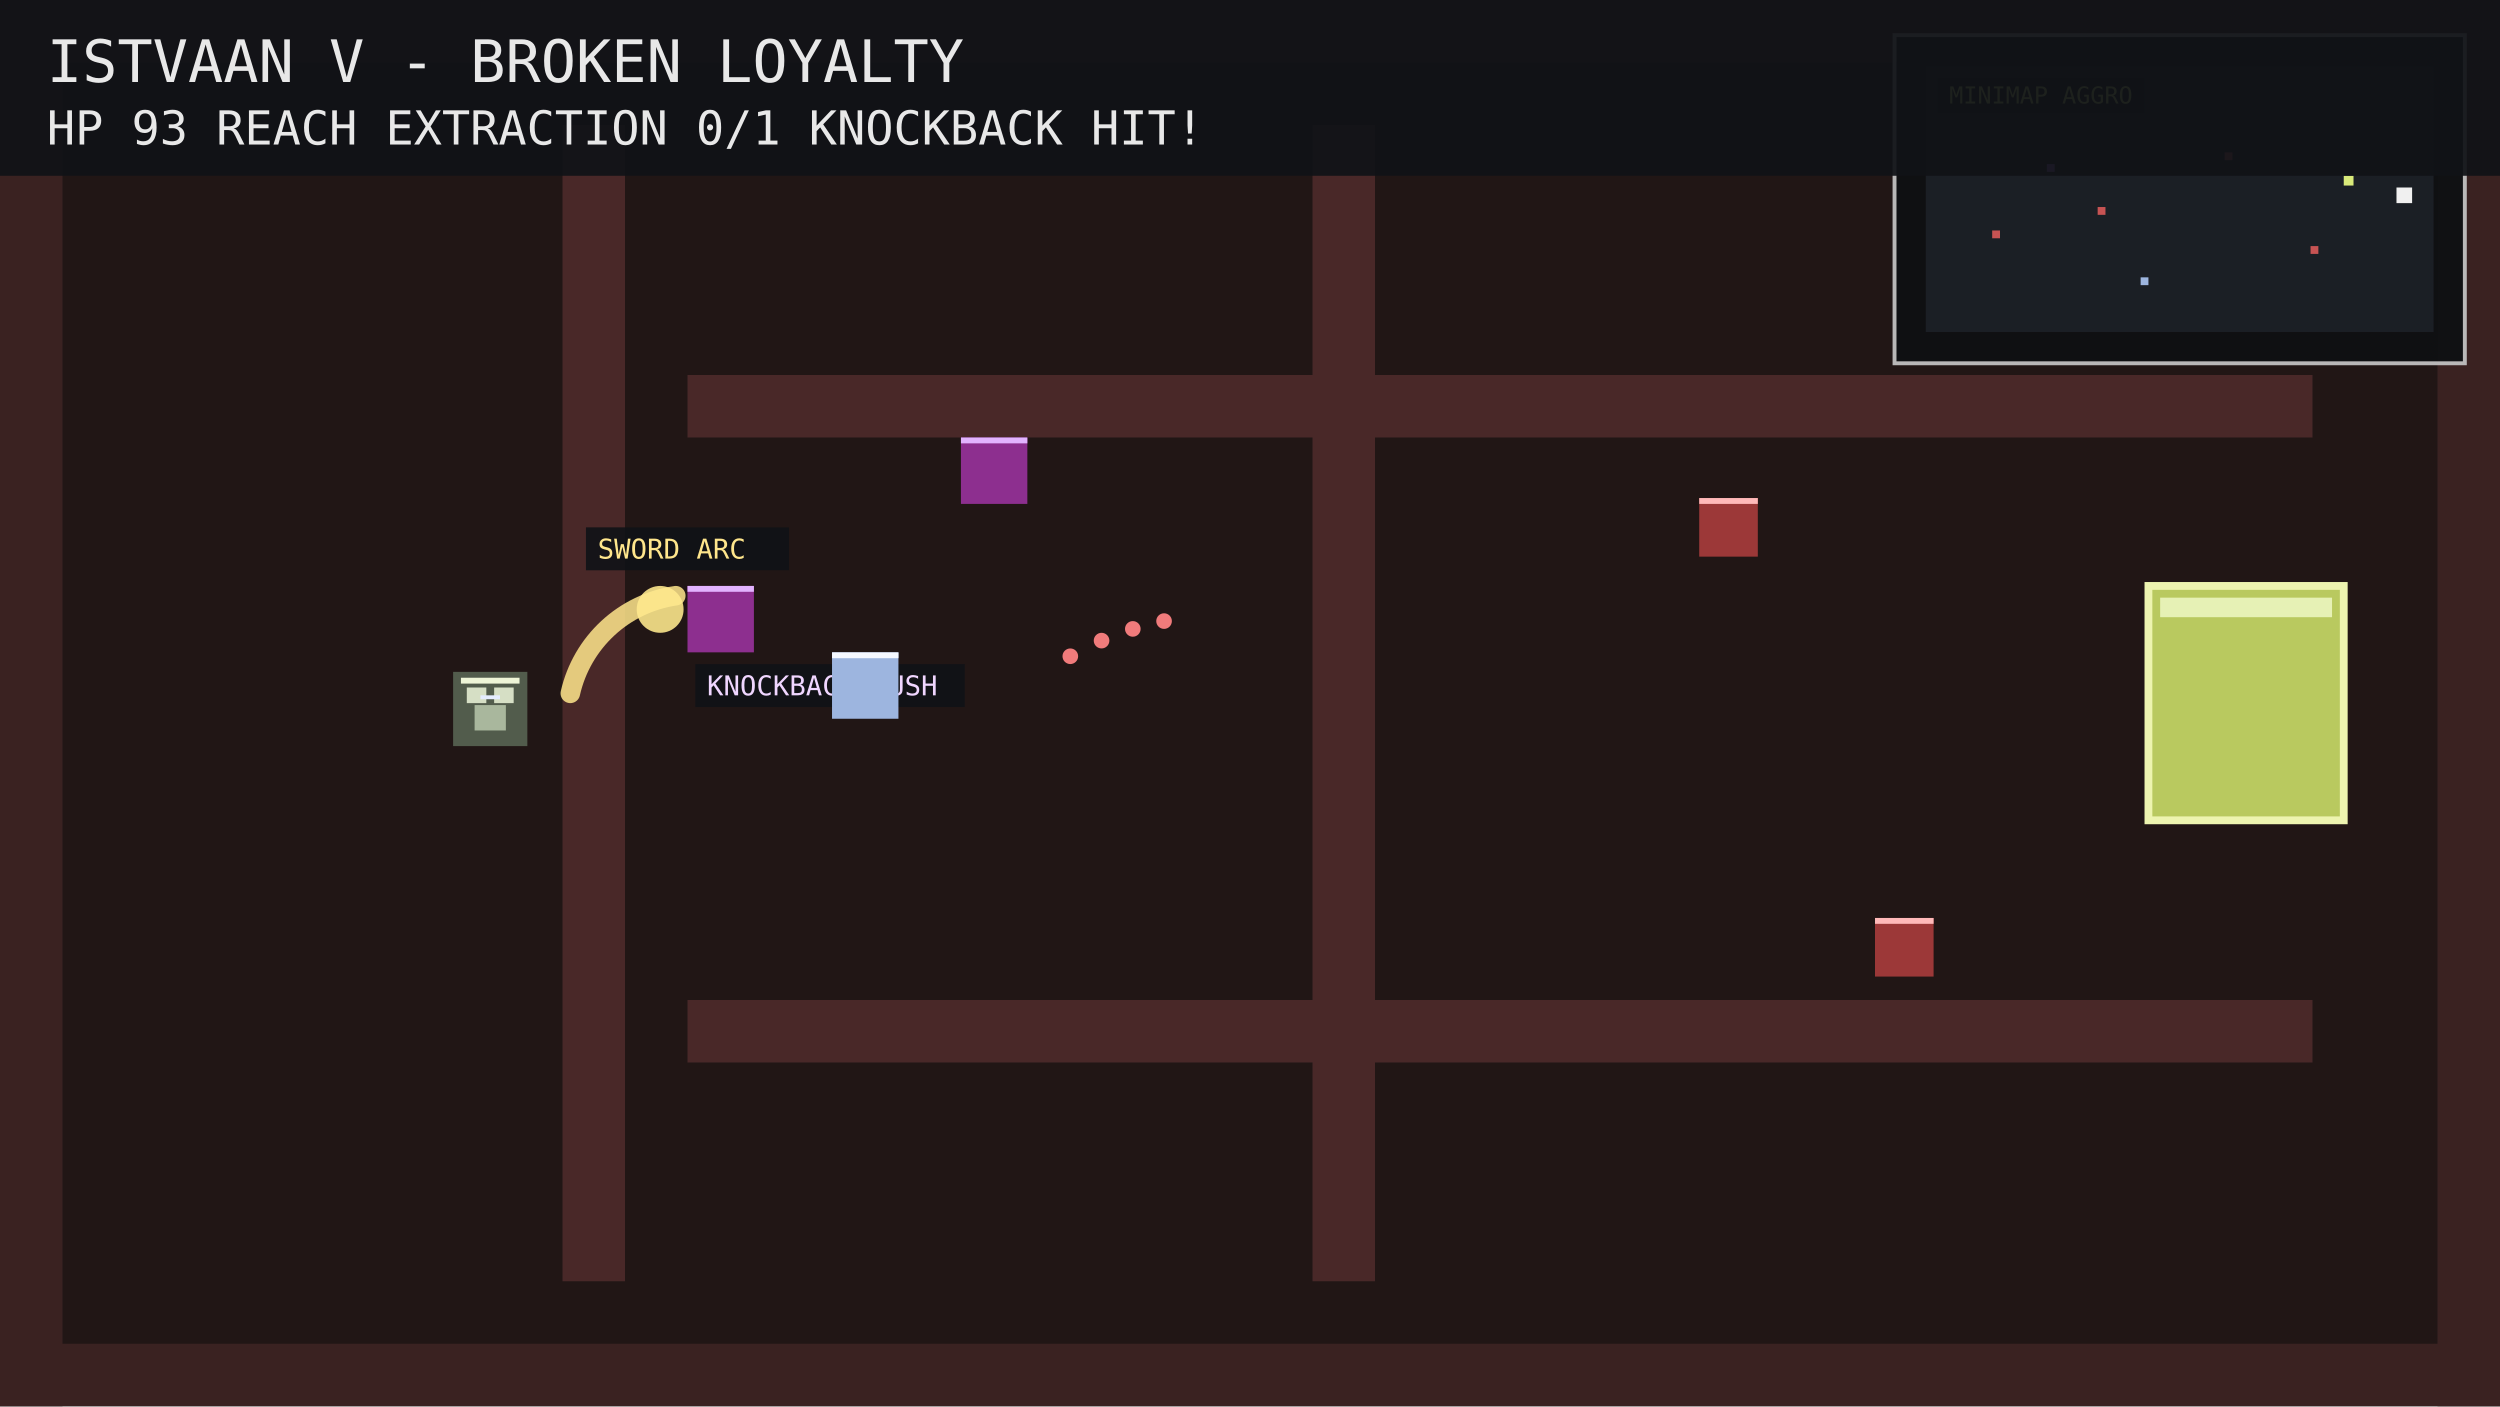
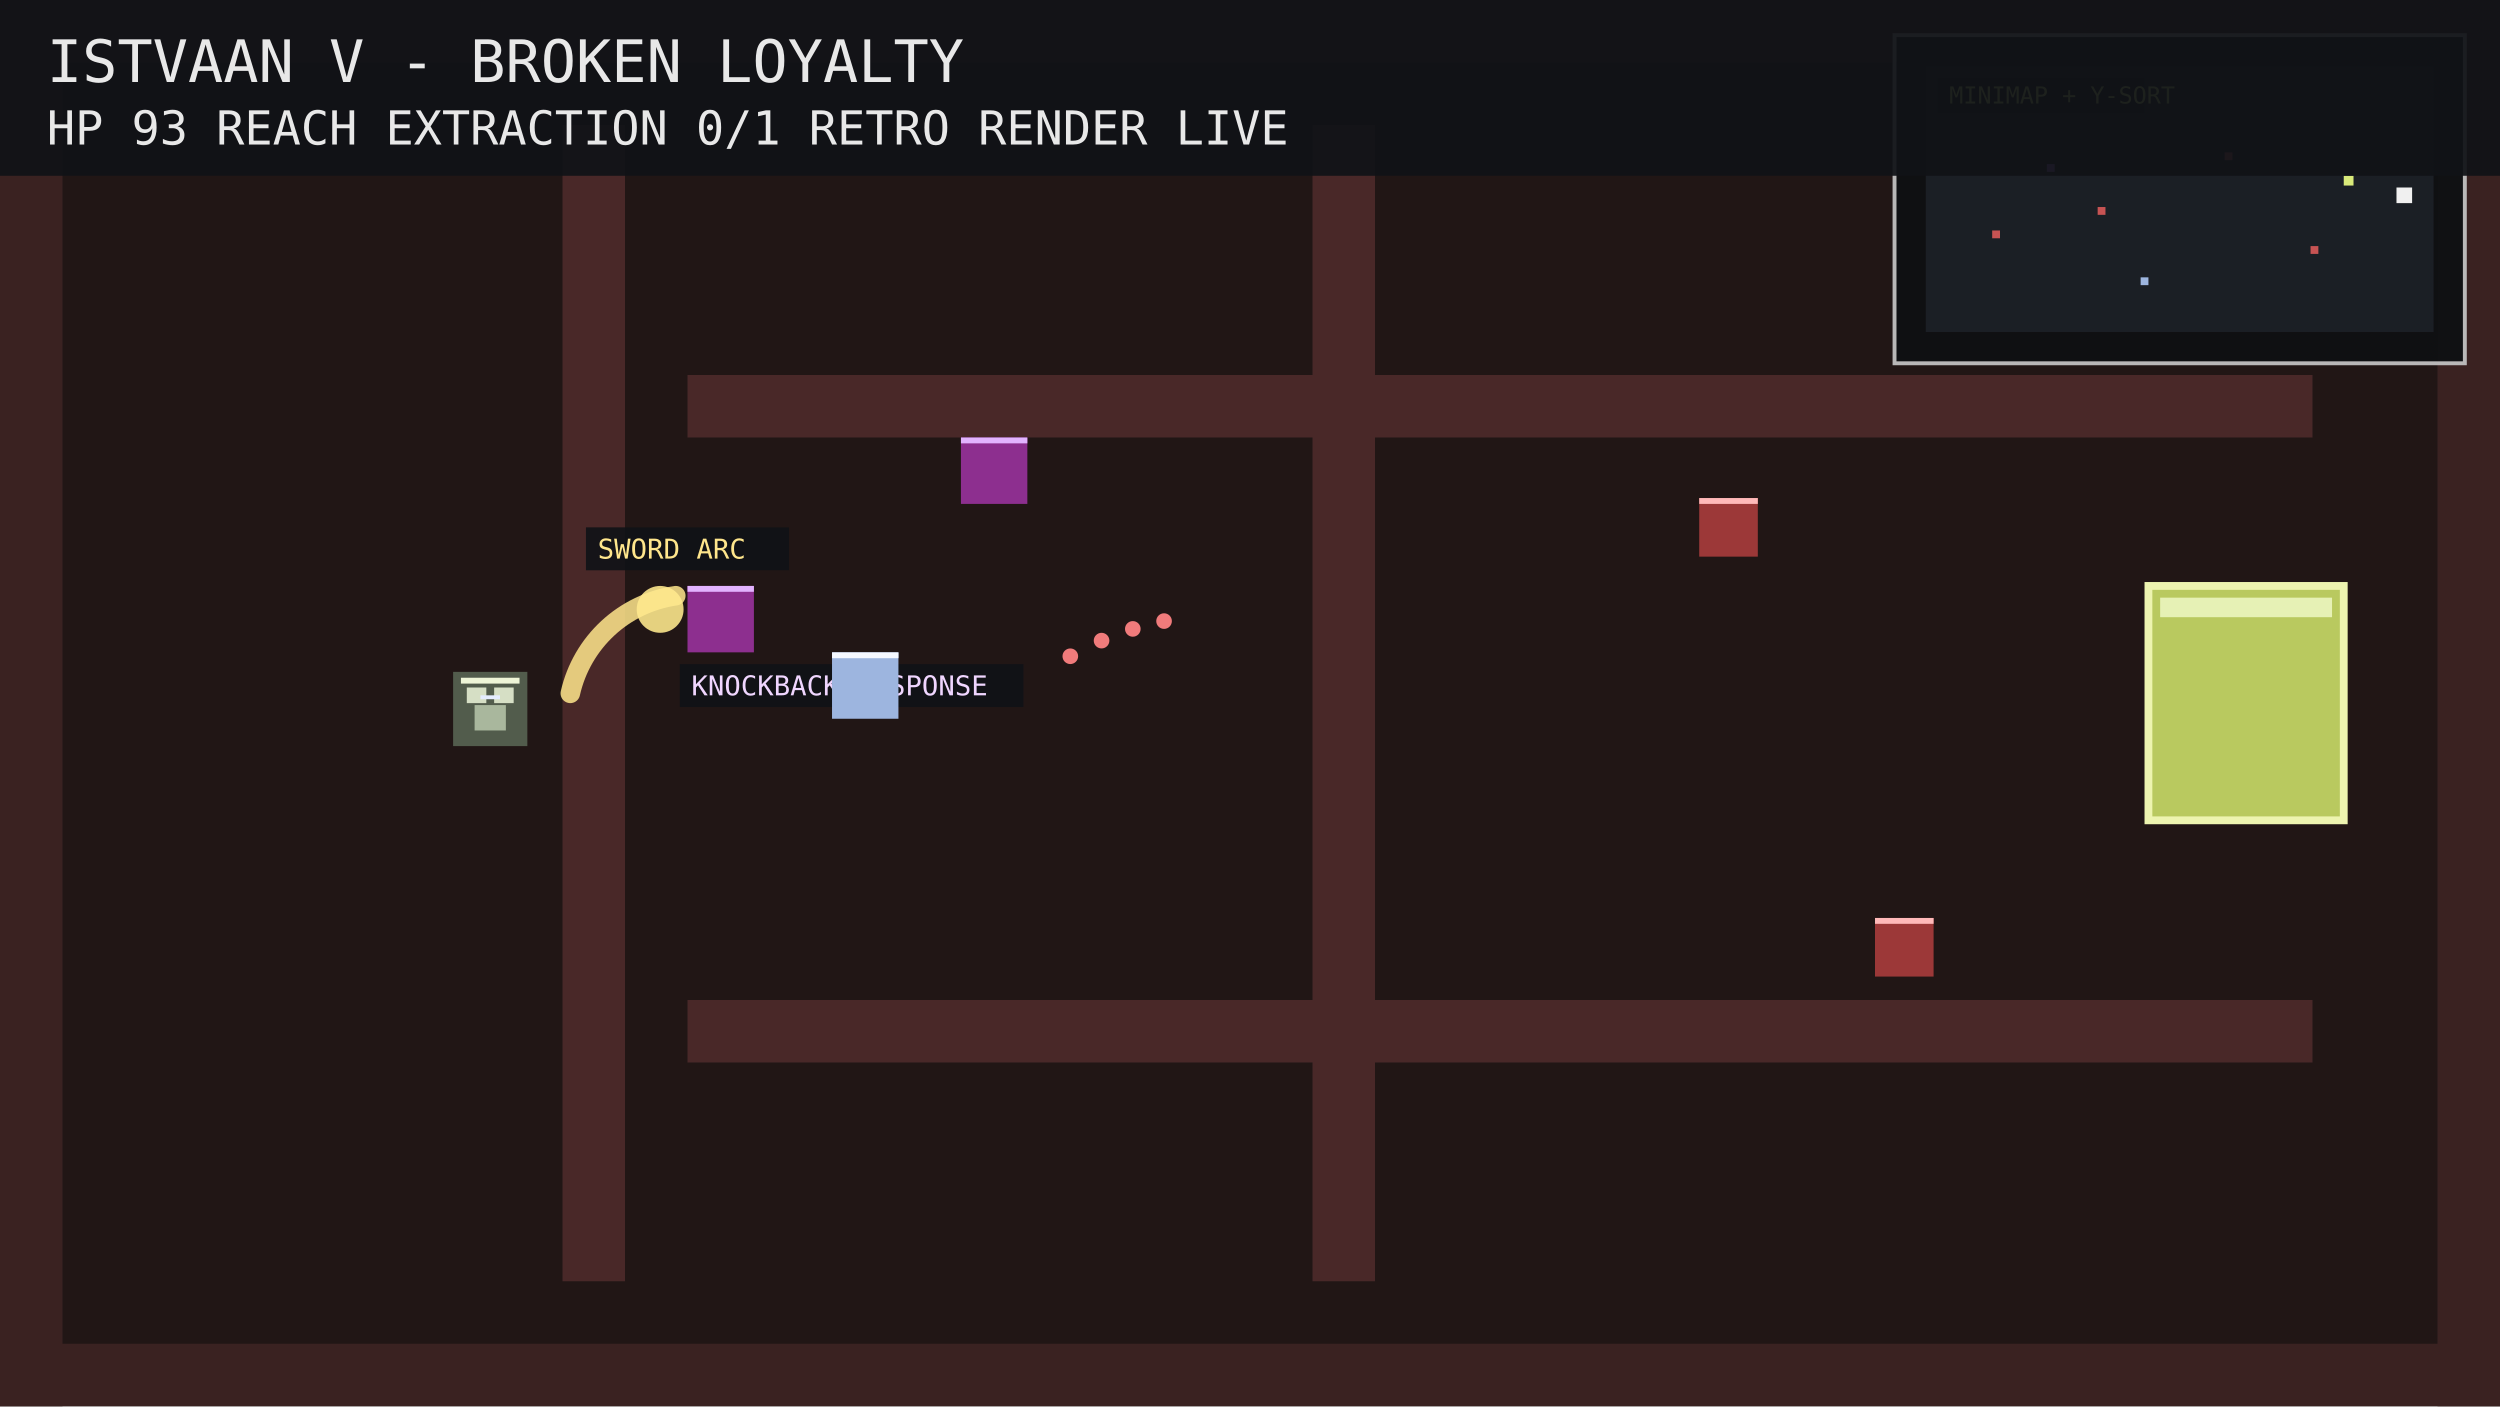
<svg xmlns="http://www.w3.org/2000/svg" width="1280" height="720" viewBox="0 0 1280 720">
  <rect width="1280" height="720" fill="#211615" />
  <g opacity="0.88">
    <rect x="0" y="0" width="1280" height="32" fill="#3d2323" />
    <rect x="0" y="688" width="1280" height="32" fill="#3d2323" />
    <rect x="0" y="0" width="32" height="720" fill="#3d2323" />
    <rect x="1248" y="0" width="32" height="720" fill="#3d2323" />
  </g>
  <g fill="#4a2929" opacity="0.95">
    <rect x="288" y="64" width="32" height="592" />
    <rect x="672" y="64" width="32" height="592" />
    <rect x="352" y="192" width="832" height="32" />
    <rect x="352" y="512" width="832" height="32" />
  </g>
  <rect x="1100" y="300" width="100" height="120" fill="#b9c95f" stroke="#edf4b0" stroke-width="4" />
  <rect x="1106" y="306" width="88" height="10" fill="#f5ffd2" opacity="0.75" />
  <g transform="translate(232,344)">
    <rect x="0" y="0" width="38" height="38" fill="#525c4c" />
    <rect x="4" y="3" width="30" height="3" fill="#eef5d7" />
    <rect x="7" y="8" width="10" height="8" fill="#d6dfc5" />
    <rect x="21" y="8" width="10" height="8" fill="#d6dfc5" />
    <rect x="11" y="17" width="16" height="13" fill="#a9b79d" />
    <rect x="14" y="12" width="10" height="2" fill="#e4ecff" />
  </g>
  <path d="M292 355 A65 65 0 0 1 346 305" fill="none" stroke="#ffe68c" stroke-width="10" stroke-linecap="round" opacity="0.85" />
  <circle cx="338" cy="312" r="12" fill="#ffe98e" opacity="0.88" />
  <rect x="300" y="270" width="104" height="22" fill="#101216" opacity="0.9" />
  <text x="306" y="286" fill="#ffe68c" style="font-size:14px;font-family:monospace;">SWORD ARC</text>
  <rect x="352" y="300" width="34" height="34" fill="#8d2f8f" />
  <rect x="352" y="300" width="34" height="3" fill="#e2b3ff" />
-   <rect x="356" y="340" width="138" height="22" fill="#101216" opacity="0.9" />
-   <text x="362" y="356" fill="#f0d6ff" style="font-size:14px;font-family:monospace;">KNOCKBACK PUSH</text>
+   <rect x="348" y="340" width="176" height="22" fill="#101216" opacity="0.9" />
+   <text x="354" y="356" fill="#f0d6ff" style="font-size:14px;font-family:monospace;">KNOCKBACK RESPONSE</text>
  <rect x="426" y="334" width="34" height="34" fill="#9db5df" />
  <rect x="426" y="334" width="34" height="3" fill="#f5f8ff" />
  <rect x="492" y="224" width="34" height="34" fill="#8d2f8f" />
  <rect x="492" y="224" width="34" height="3" fill="#e2b3ff" />
  <g>
    <rect x="870" y="255" width="30" height="30" fill="#9c3838" />
    <rect x="870" y="255" width="30" height="3" fill="#ffb9b9" />
    <rect x="960" y="470" width="30" height="30" fill="#9c3838" />
    <rect x="960" y="470" width="30" height="3" fill="#ffb9b9" />
  </g>
  <g fill="#f07b7b">
    <circle cx="548" cy="336" r="4" />
    <circle cx="564" cy="328" r="4" />
    <circle cx="580" cy="322" r="4" />
    <circle cx="596" cy="318" r="4" />
  </g>
  <rect x="970" y="18" width="292" height="168" fill="#0e1012" stroke="#bfbfbf" stroke-width="2" opacity="0.95" />
  <rect x="986" y="34" width="260" height="136" fill="#1b1f25" />
  <rect x="992" y="40" width="106" height="18" fill="#0e1012" opacity="0.95" />
-   <text x="998" y="53" fill="#d9ea7a" style="font-size:12px;font-family:monospace;">MINIMAP AGGRO</text>
+   <text x="998" y="53" fill="#d9ea7a" style="font-size:12px;font-family:monospace;">MINIMAP + Y-SORT</text>
  <rect x="1227" y="96" width="8" height="8" fill="#f0f0f0" />
  <rect x="1074" y="106" width="4" height="4" fill="#c75353" />
  <rect x="1139" y="78" width="4" height="4" fill="#c75353" />
  <rect x="1183" y="126" width="4" height="4" fill="#c75353" />
  <rect x="1020" y="118" width="4" height="4" fill="#c75353" />
  <rect x="1048" y="84" width="4" height="4" fill="#9f6bdf" />
  <rect x="1096" y="142" width="4" height="4" fill="#9db5df" />
  <rect x="1200" y="90" width="5" height="5" fill="#d9ea7a" />
  <rect x="0" y="0" width="1280" height="90" fill="#101216" opacity="0.93" />
  <text x="24" y="42" fill="#e8e8e8" style="font-size:30px;font-family:monospace;">ISTVAAN V - BROKEN LOYALTY</text>
-   <text x="24" y="74" fill="#e8e8e8" style="font-size:24px;font-family:monospace;">HP 93       REACH EXTRACTION 0/1   KNOCKBACK HIT!</text>
+   <text x="24" y="74" fill="#e8e8e8" style="font-size:24px;font-family:monospace;">HP 93       REACH EXTRACTION 0/1   RETRO RENDER LIVE</text>
</svg>
